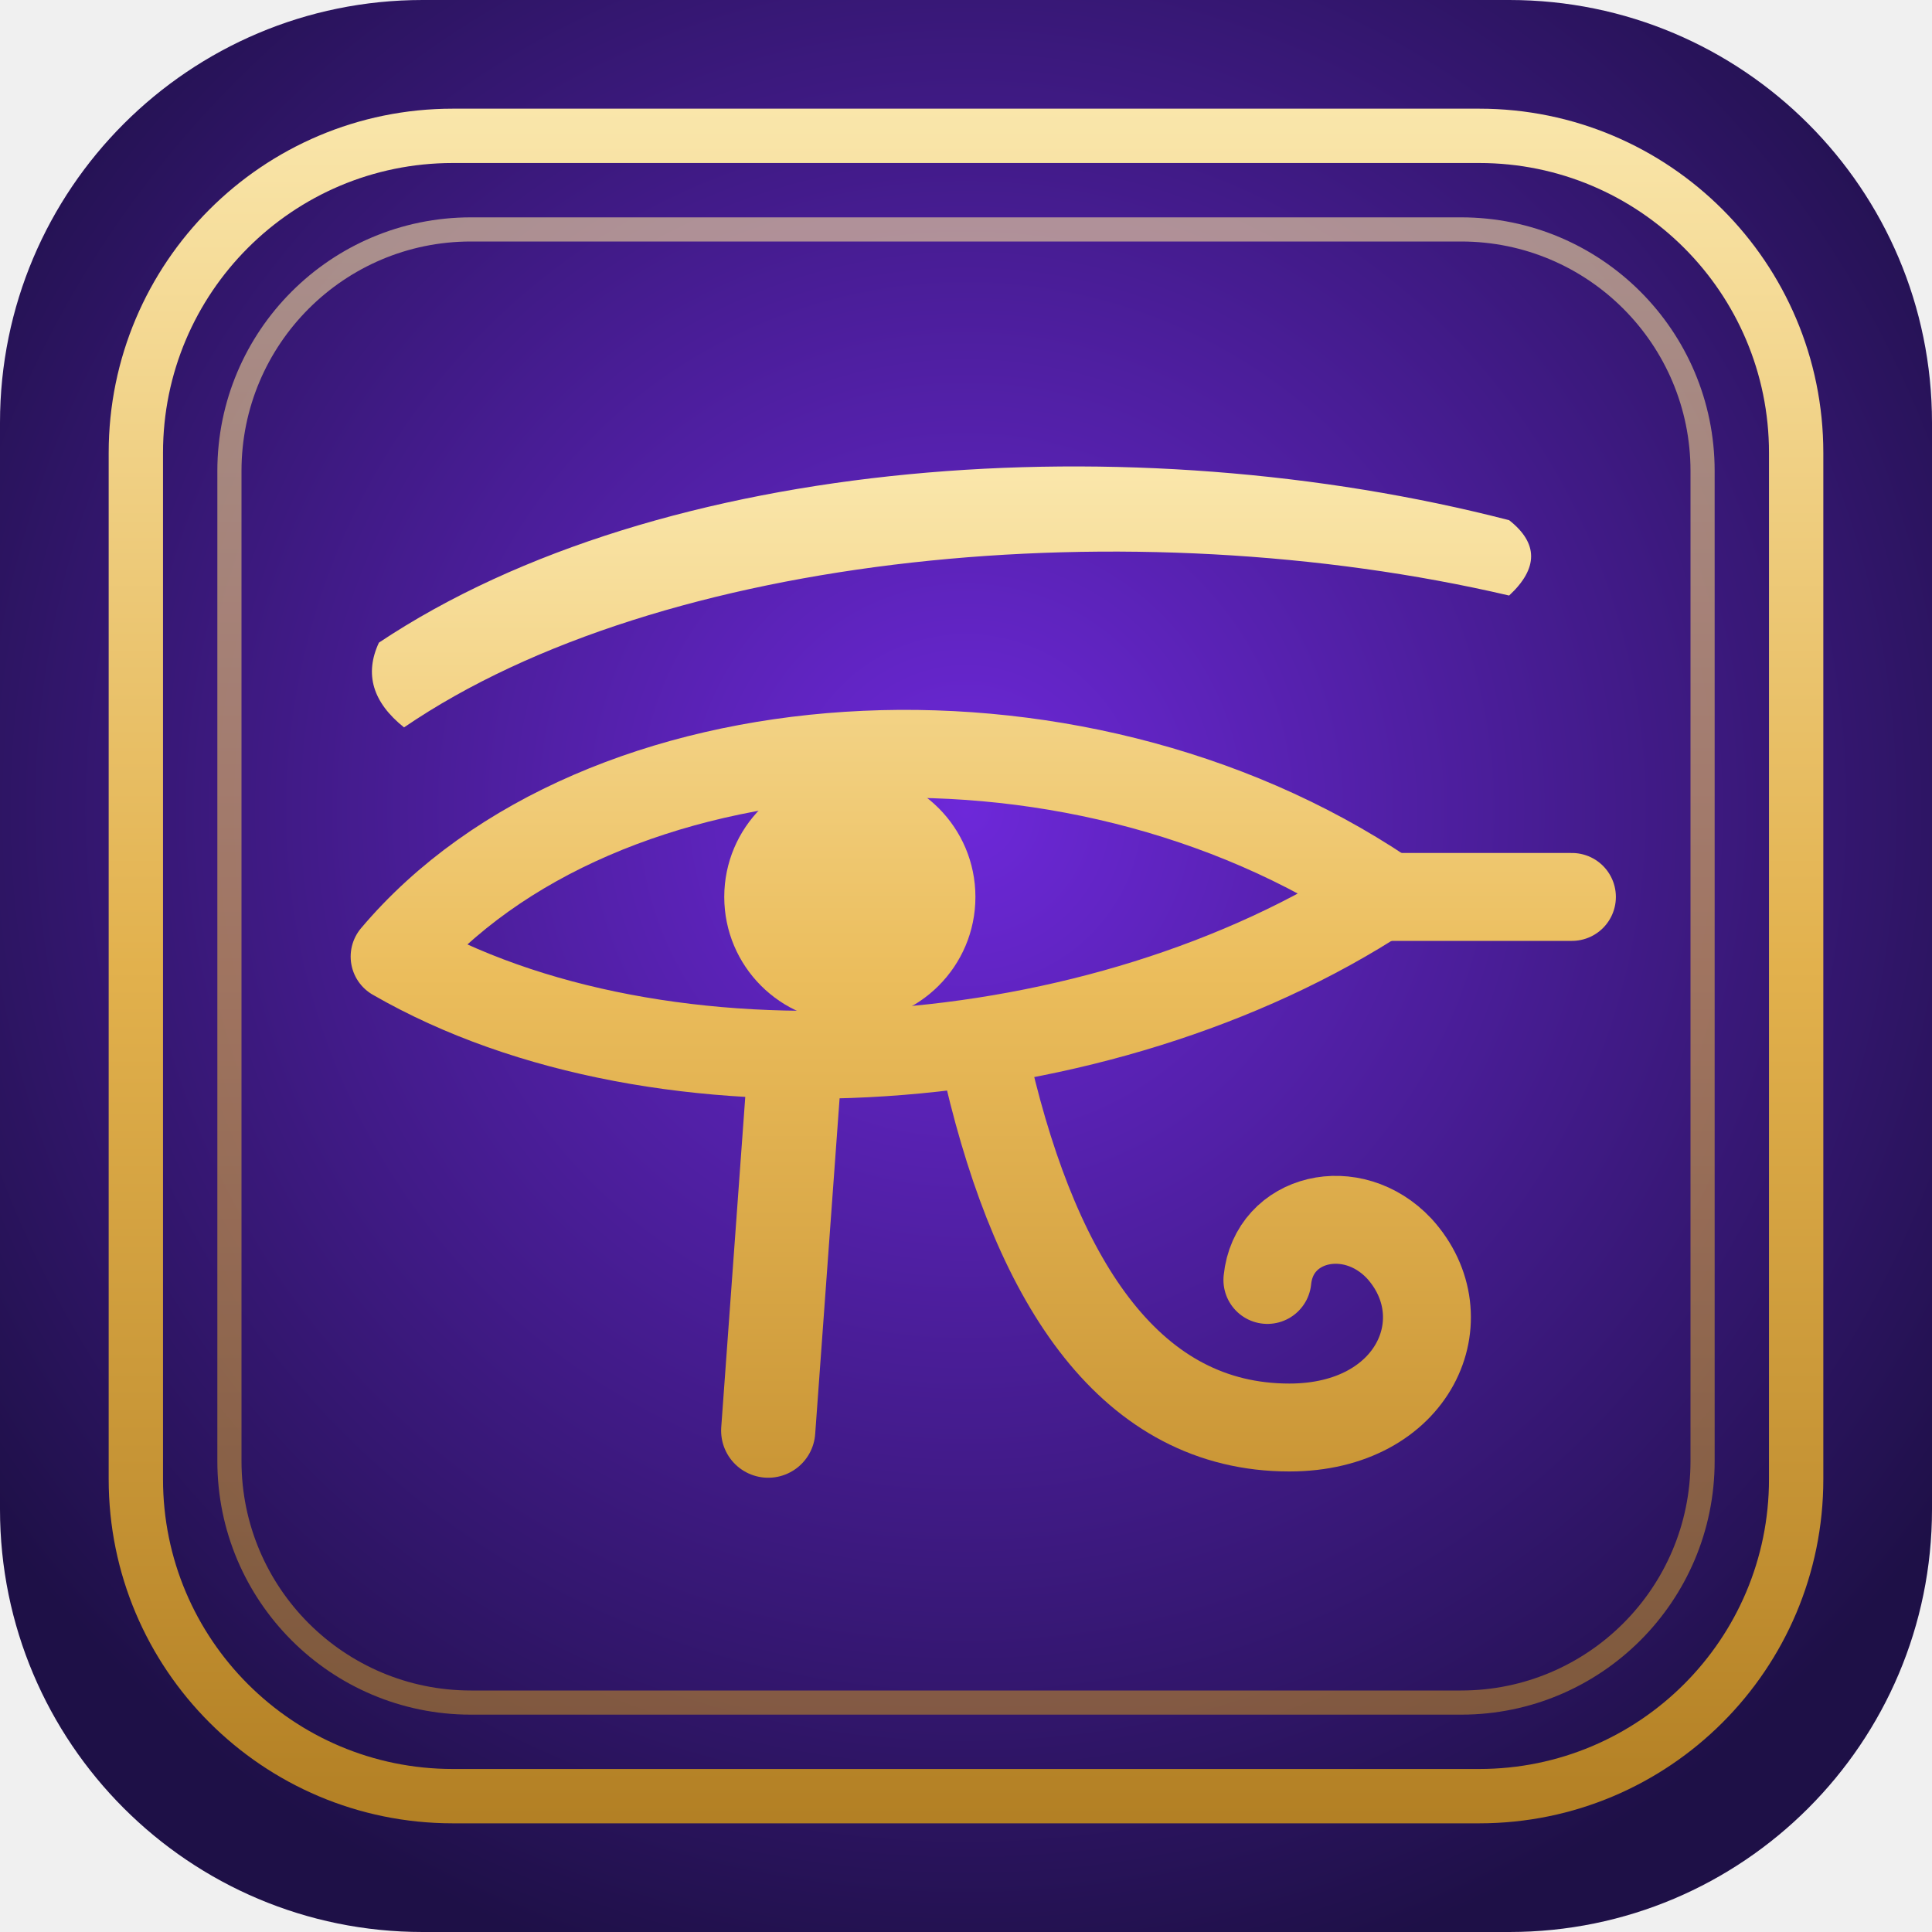
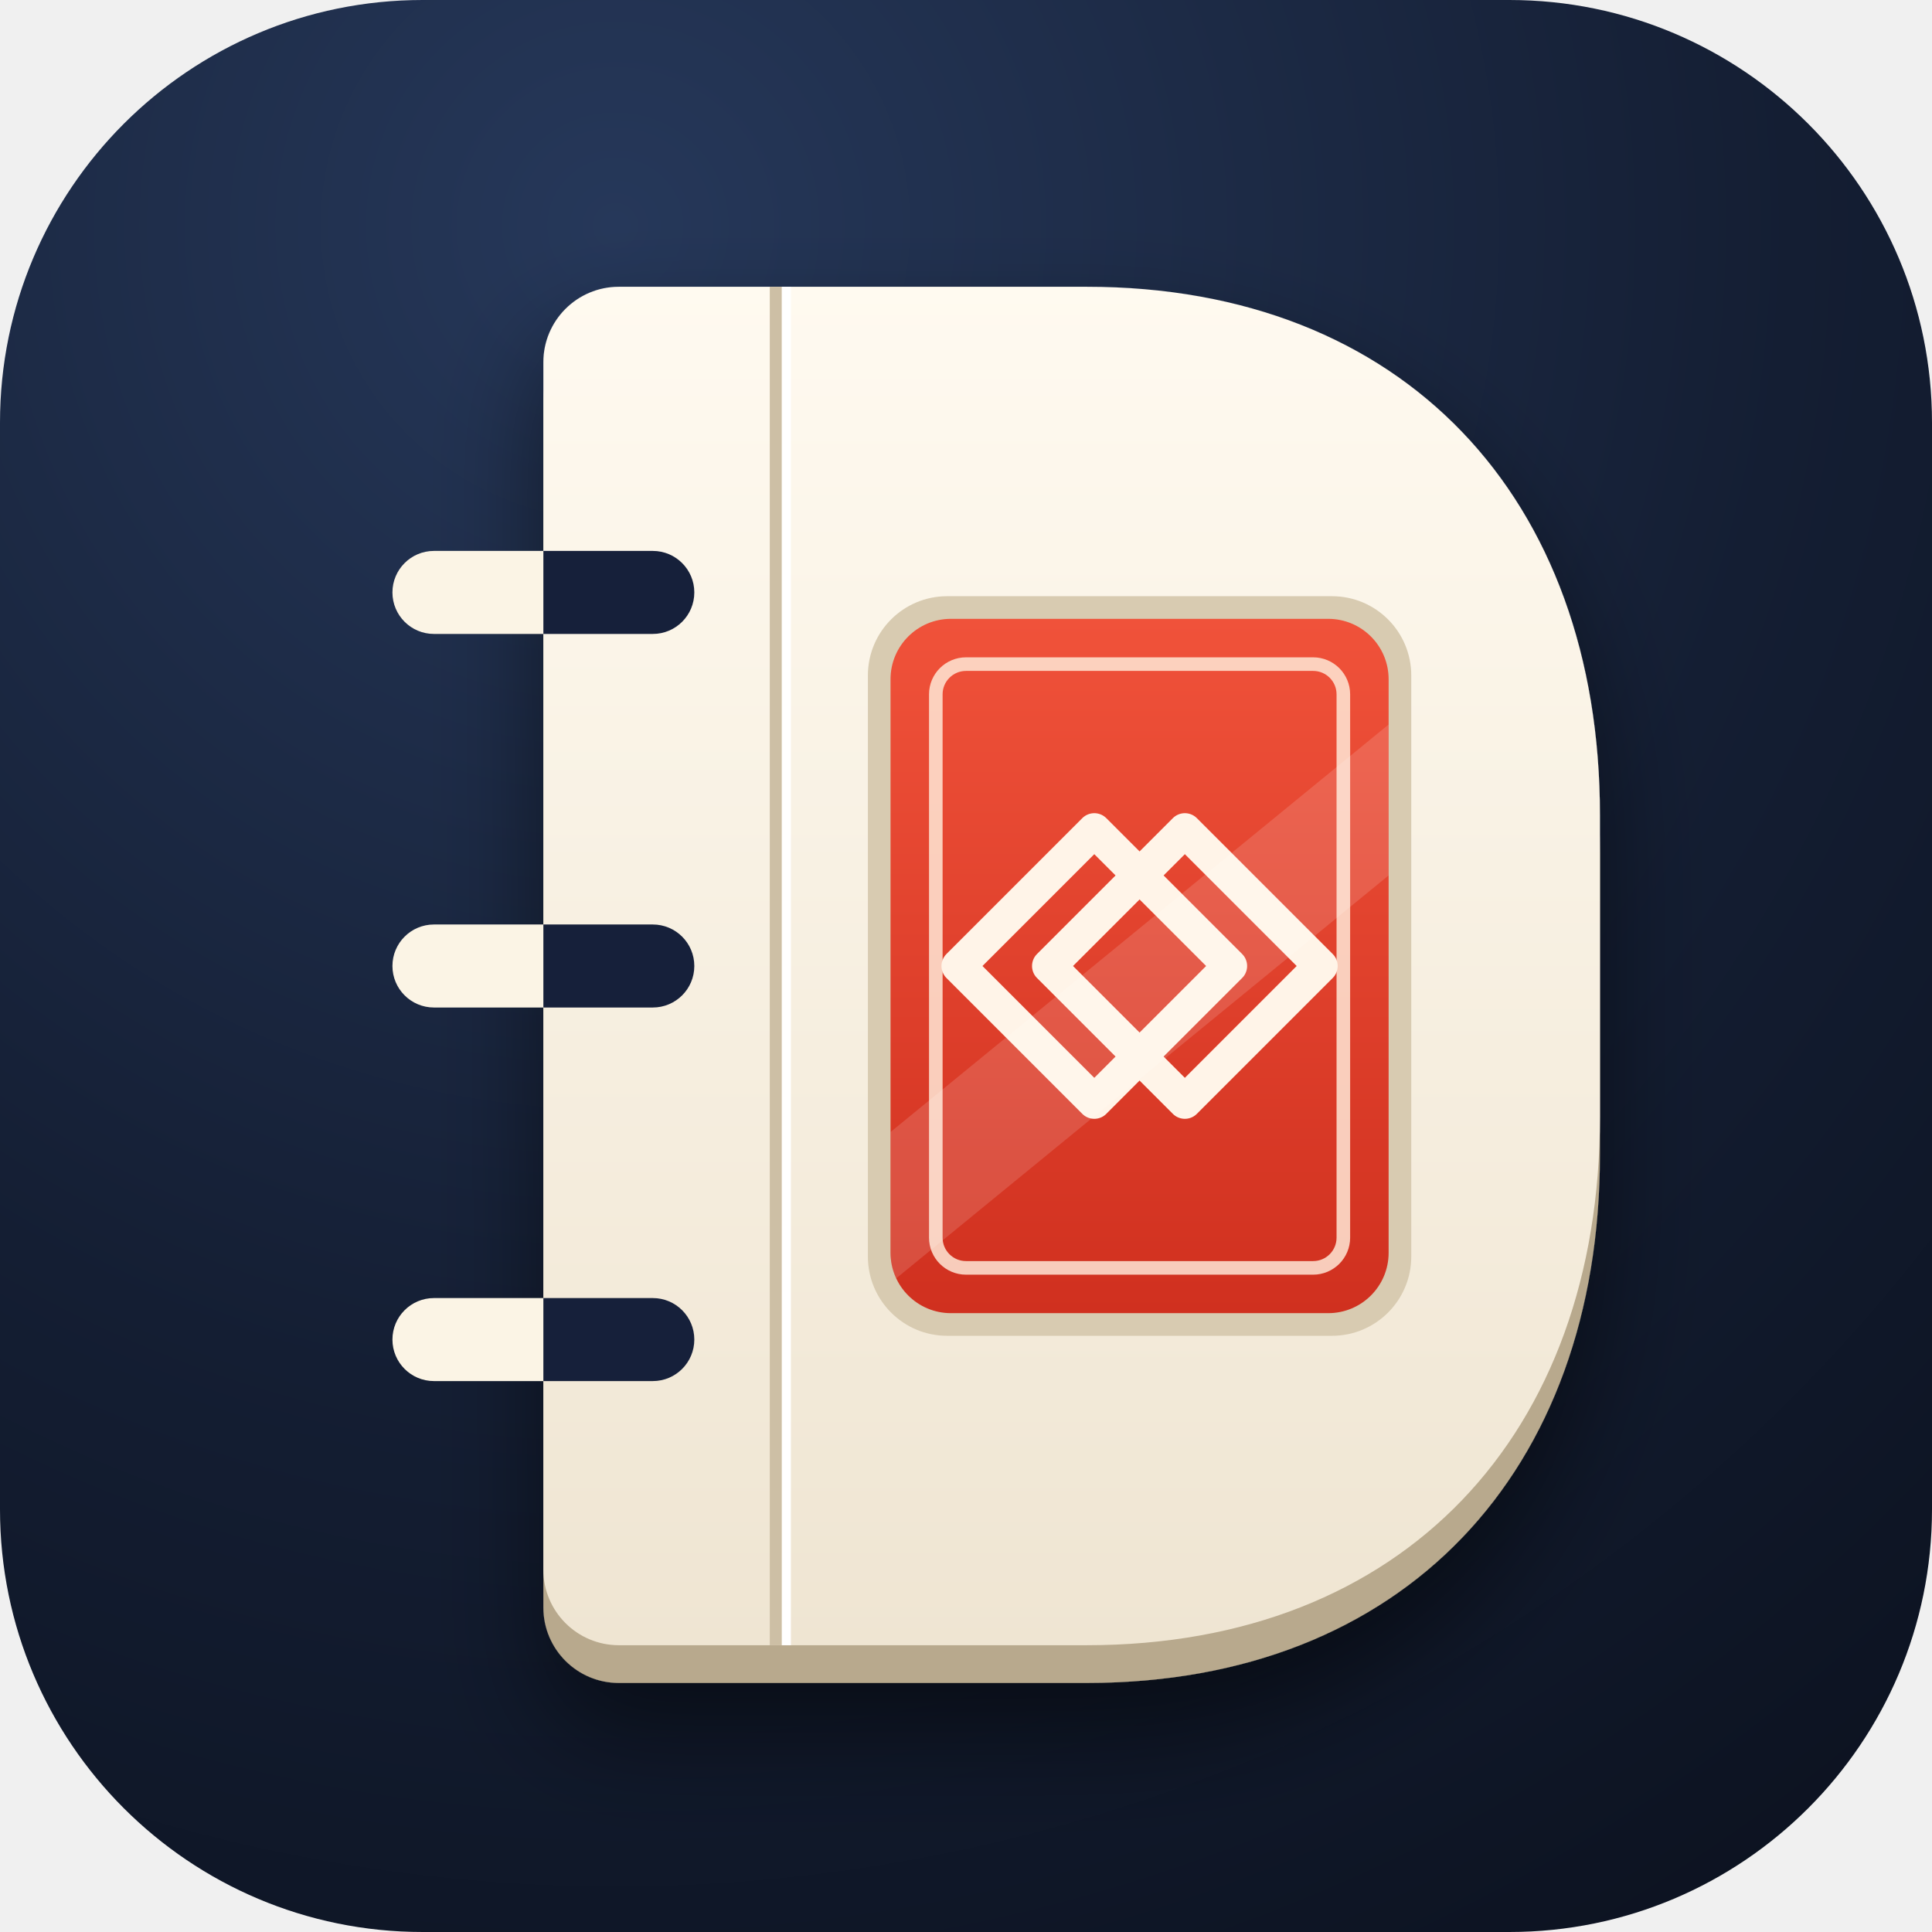
- <svg xmlns="http://www.w3.org/2000/svg" viewBox="0 0 64 64">
+ <svg xmlns="http://www.w3.org/2000/svg" xmlns:xlink="http://www.w3.org/1999/xlink" viewBox="0 0 256 256">
  <defs>
-     <radialGradient id="glow" cx=".5" cy=".42" r=".62">
-       <stop offset="0" stop-color="#6d28d9" />
-       <stop offset="1" stop-color="#1e1047" />
+     <radialGradient id="bg" cx=".32" cy=".12" r="1.1">
+       <stop offset="0" stop-color="#26385a" />
+       <stop offset=".55" stop-color="#141e33" />
+       <stop offset="1" stop-color="#0b111e" />
    </radialGradient>
-     <linearGradient id="au" gradientUnits="userSpaceOnUse" x1="0" y1="12" x2="0" y2="50">
-       <stop offset="0" stop-color="#fbe9b0" />
-       <stop offset=".45" stop-color="#ebbd5c" />
-       <stop offset="1" stop-color="#c08a2a" />
+     <linearGradient id="cover" x1="0" y1="0" x2="0" y2="1">
+       <stop offset="0" stop-color="#fffaf0" />
+       <stop offset="1" stop-color="#efe5d2" />
    </linearGradient>
-     <linearGradient id="auf" gradientUnits="userSpaceOnUse" x1="0" y1="2" x2="0" y2="62">
-       <stop offset="0" stop-color="#fbe9b0" />
-       <stop offset=".5" stop-color="#e2b14d" />
-       <stop offset="1" stop-color="#b07d22" />
+     <linearGradient id="card" x1="0" y1="0" x2="0" y2="1">
+       <stop offset="0" stop-color="#f0523a" />
+       <stop offset="1" stop-color="#d0301f" />
    </linearGradient>
+     <filter id="drop" x="-20%" y="-20%" width="140%" height="150%">
+       <feDropShadow dx="0" dy="7" stdDeviation="7" flood-color="#000" flood-opacity=".5" />
+     </filter>
+     <clipPath id="pocket">
+       <rect x="118" y="82" width="66" height="92" rx="8" />
+     </clipPath>
+     <path id="d" d="M82 38H144C186 38 212 66 212 108V148C212 190 186 218 144 218H82A10 10 0 0 1 72 208V48A10 10 0 0 1 82 38Z" />
  </defs>
-   <rect width="64" height="64" rx="14" fill="url(#glow)" />
-   <rect x="4.5" y="4.5" width="55" height="55" rx="10.5" fill="none" stroke="url(#auf)" stroke-width="1.8" />
-   <rect x="7.6" y="7.6" width="48.8" height="48.8" rx="8" fill="none" stroke="url(#auf)" stroke-width=".8" opacity=".6" />
-   <g transform="translate(32 32) scale(1.04) translate(-32 -32)">
-     <g transform="translate(-0.7 3.2)">
-       <path d="M14 18.5C23 12.5 38 11.5 50 14.6Q51.4 15.7 50 17C38 14.2 23 15.6 14.8 21.2Q13.3 20 14 18.5Z" fill="url(#au)" />
-       <g fill="none" stroke="url(#au)" stroke-width="2.8" stroke-linejoin="round">
-         <path d="M14.5 28.5C21 20.8 36 19.8 46 26.5C37 32.4 23 33.4 14.5 28.5Z" />
-         <path d="M46 26.6H52" stroke-linecap="round" />
-         <path d="M27.2 32.6L26.4 43.6" stroke-linecap="round" stroke-width="3" />
-         <path d="M33.4 32.2C35 39 38 43.5 43 43.5C47 43.5 48.5 40 46.5 37.8C45 36.2 42.5 36.8 42.3 38.8" stroke-linecap="round" />
-       </g>
-       <circle cx="29" cy="26.6" r="4" fill="url(#au)" />
-     </g>
+   <rect width="256" height="256" rx="56" fill="url(#bg)" />
+   <g filter="url(#drop)">
+     <use href="#d" xlink:href="#d" y="5" fill="#b8a98d" />
+     <use href="#d" xlink:href="#d" fill="url(#cover)" />
  </g>
+   <rect x="102" y="38" width="1.6" height="180" fill="#cdbfa5" />
+   <rect x="103.6" y="38" width="1.2" height="180" fill="#fff" />
+   <g fill="#fbf4e5">
+     <path d="M72 73H57.5a5.5 5.5 0 0 0 0 11H72Z" />
+     <path d="M72 122.5H57.5a5.5 5.5 0 0 0 0 11H72Z" />
+     <path d="M72 172H57.5a5.5 5.5 0 0 0 0 11H72Z" />
+   </g>
+   <g fill="#16203a">
+     <path d="M72 73H86.5a5.5 5.5 0 0 1 0 11H72Z" />
+     <path d="M72 122.5H86.5a5.5 5.5 0 0 1 0 11H72Z" />
+     <path d="M72 172H86.5a5.5 5.5 0 0 1 0 11H72Z" />
+   </g>
+   <rect x="115" y="79" width="72" height="98" rx="10.5" fill="#d8cbb1" />
+   <rect x="118" y="82" width="66" height="92" rx="8" fill="url(#card)" />
+   <rect x="124" y="88" width="54" height="80" rx="4" fill="none" stroke="#ffe7d6" stroke-opacity=".85" stroke-width="1.8" />
+   <g fill="none" stroke="#fff4e8" stroke-width="4.5" stroke-linejoin="round">
+     <path d="M145 110 163 128 145 146 127 128Z" />
+     <path d="M157 110 175 128 157 146 139 128Z" />
+   </g>
+   <path clip-path="url(#pocket)" d="M118 150 184 96V116L118 170Z" fill="#fff" opacity=".14" />
</svg>
